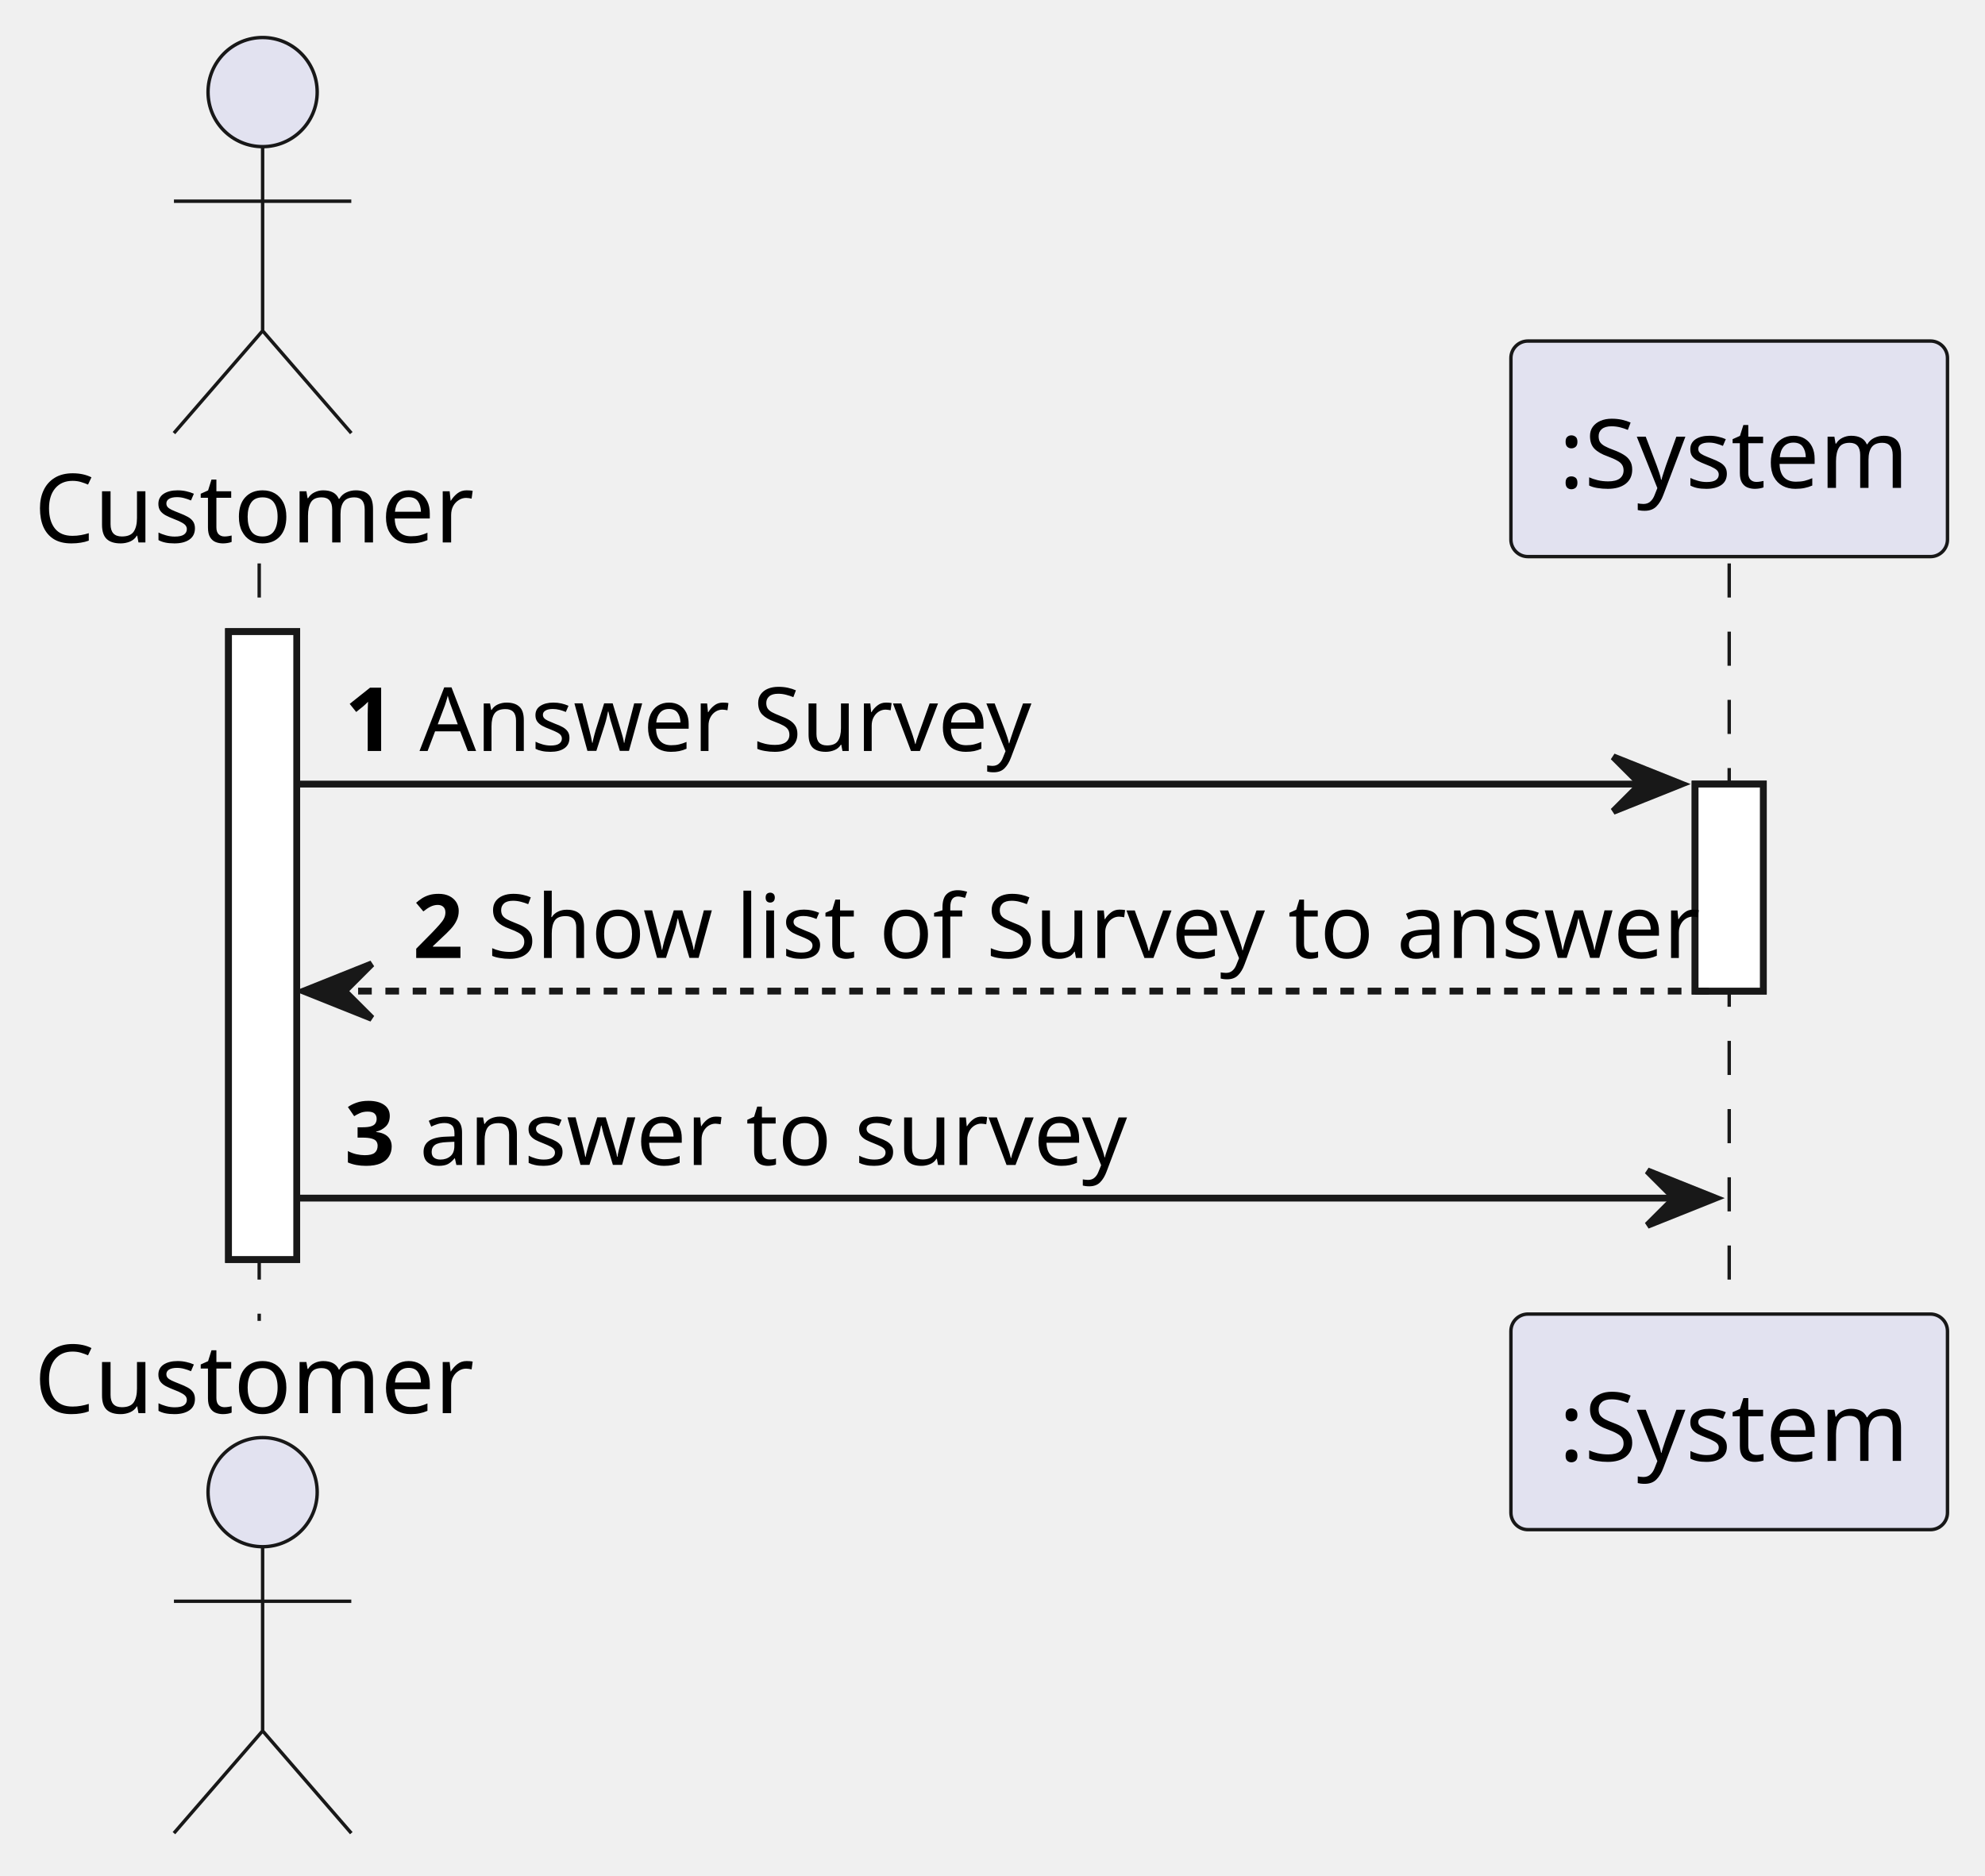
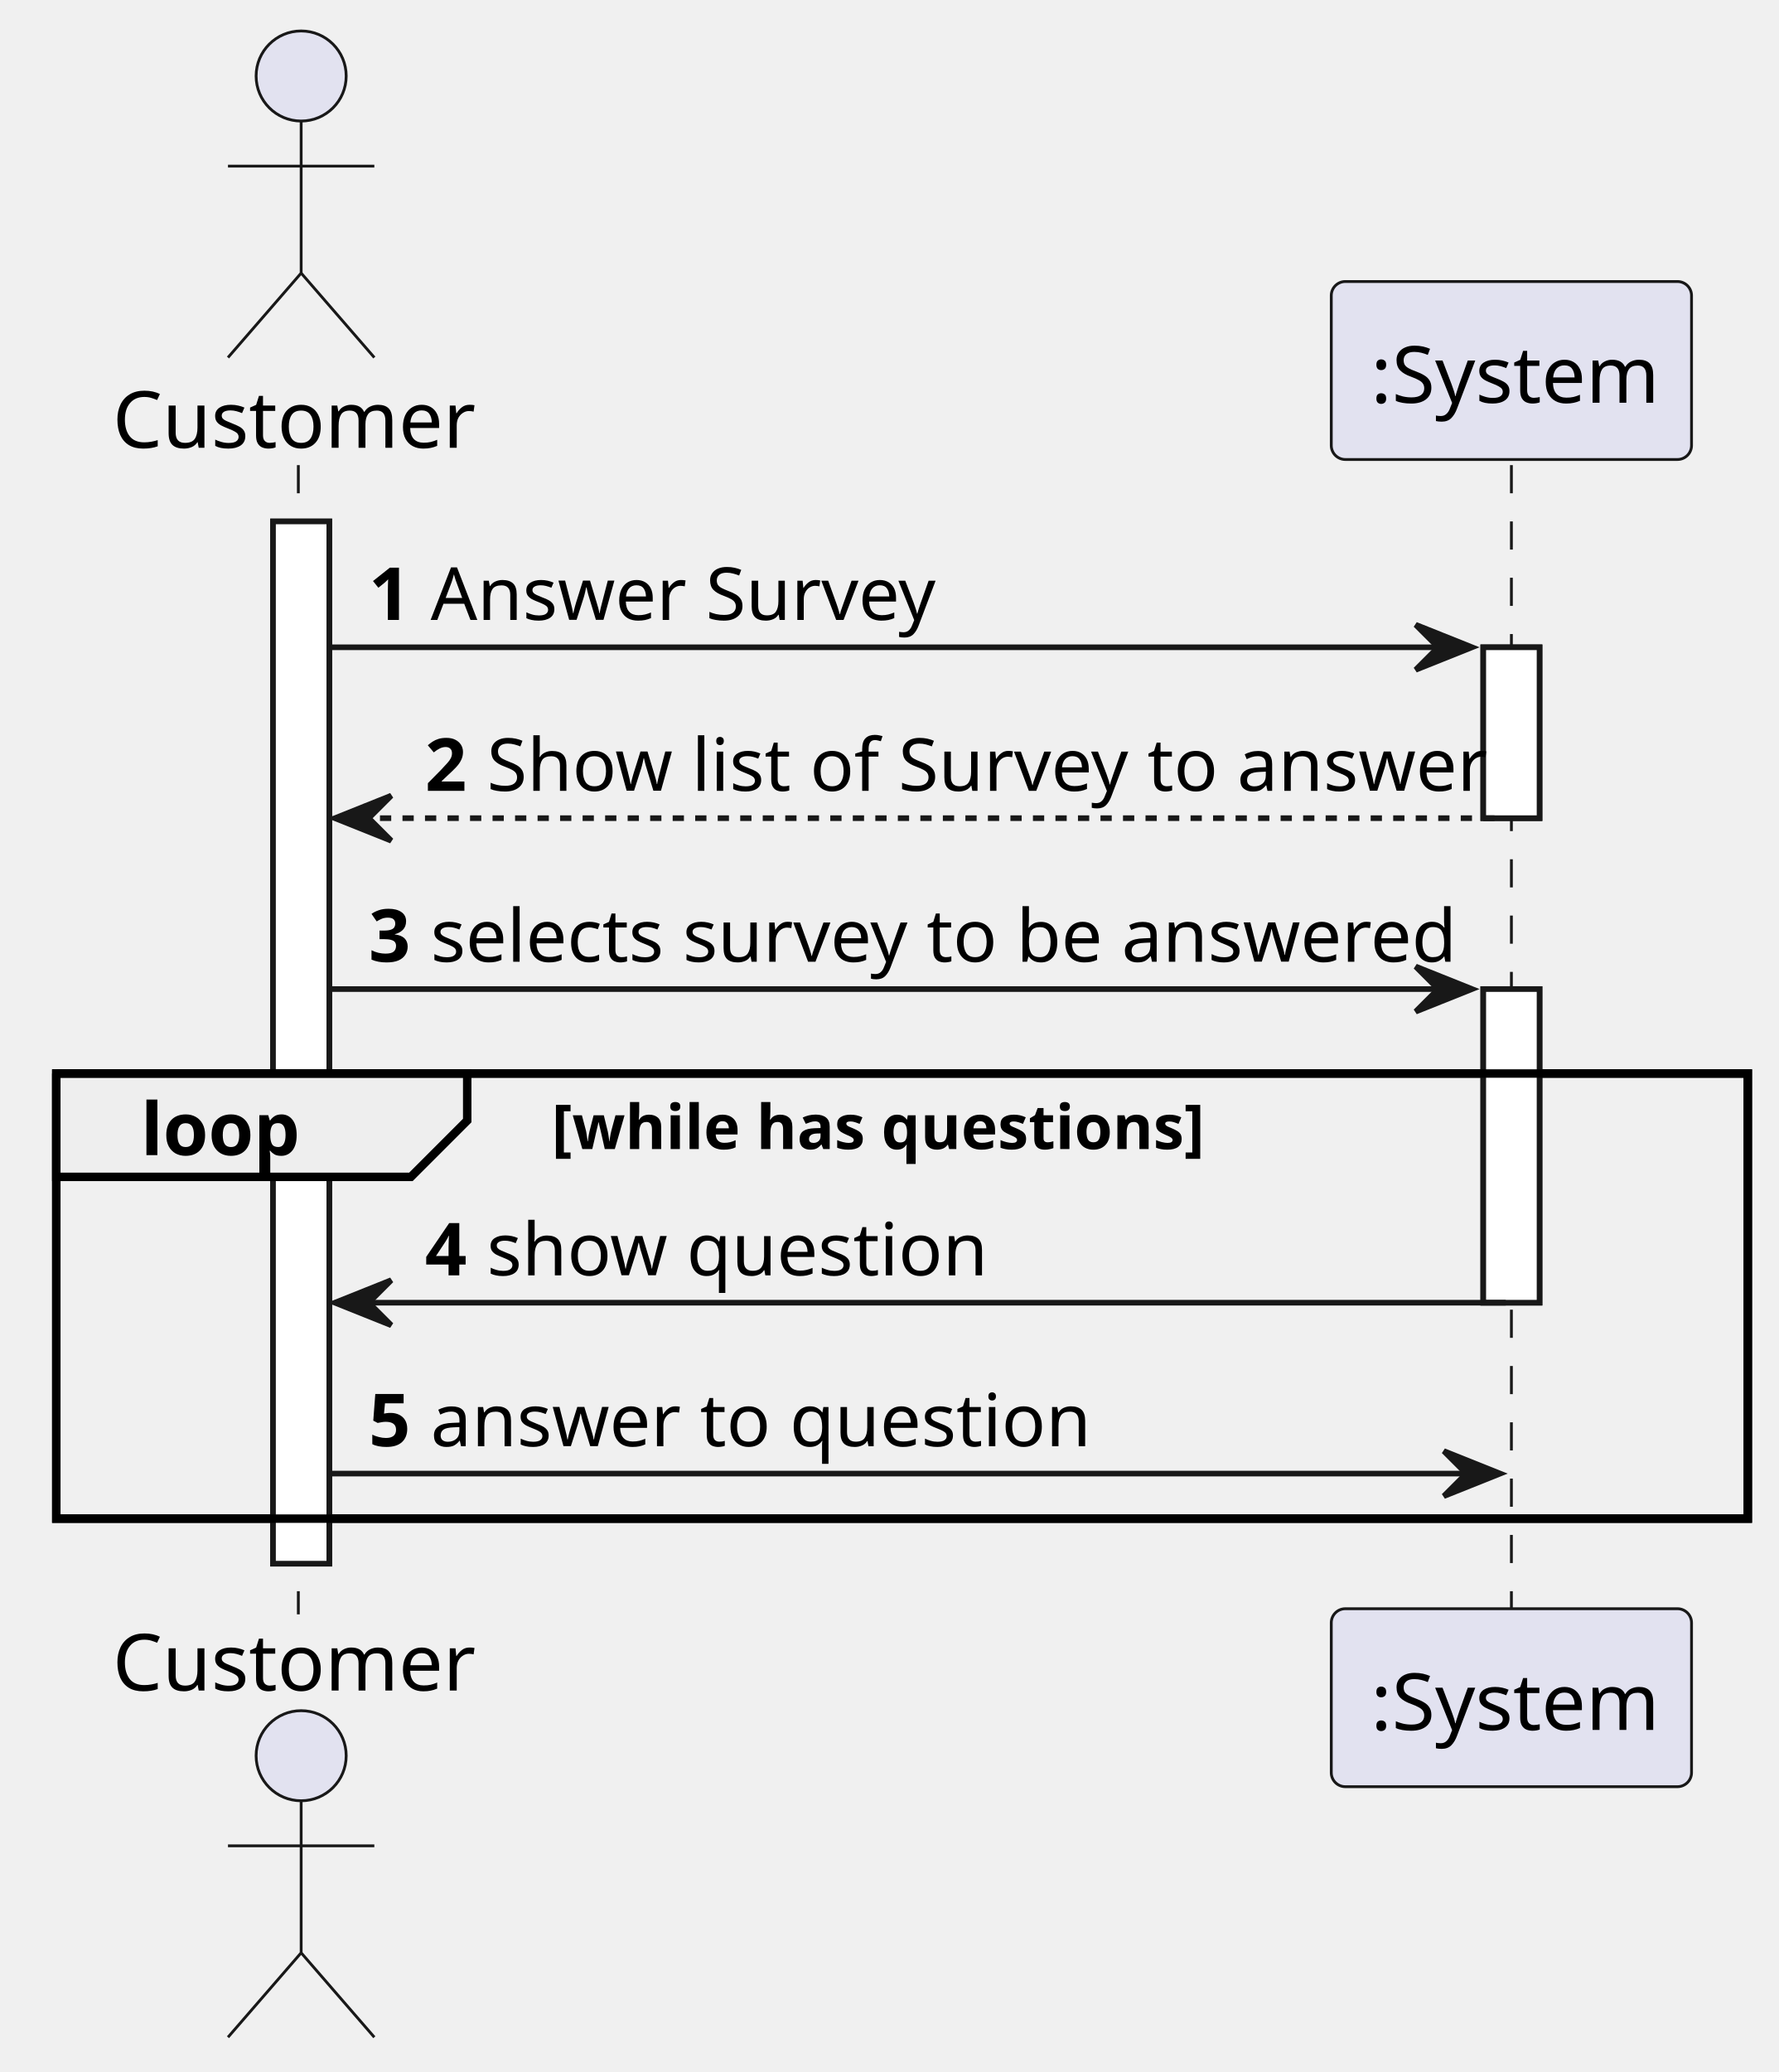
- <svg xmlns="http://www.w3.org/2000/svg" contentStyleType="text/css" height="275px" preserveAspectRatio="none" style="width:291px;height:275px;background:#FFFFFF;" version="1.1" viewBox="0 0 291 275" width="291px" zoomAndPan="magnify">
+ <svg xmlns="http://www.w3.org/2000/svg" contentStyleType="text/css" height="368px" preserveAspectRatio="none" style="width:316px;height:368px;background:#FFFFFF;" version="1.1" viewBox="0 0 316 368" width="316px" zoomAndPan="magnify">
  <defs />
  <g>
-     <rect fill="#FFFFFF" height="92.055" style="stroke:#181818;stroke-width:1.0;" width="10" x="33.5" y="92.609" />
-     <rect fill="#FFFFFF" height="30.352" style="stroke:#181818;stroke-width:1.0;" width="10" x="248.5" y="114.961" />
-     <line style="stroke:#181818;stroke-width:0.5;stroke-dasharray:5.0,5.0;" x1="38" x2="38" y1="82.609" y2="193.664" />
-     <line style="stroke:#181818;stroke-width:0.5;stroke-dasharray:5.0,5.0;" x1="253.5" x2="253.5" y1="82.609" y2="193.664" />
-     <text fill="#000000" font-family="sans-serif" font-size="14" lengthAdjust="spacing" textLength="61" x="5" y="79.533">Customer</text>
-     <ellipse cx="38.5" cy="13.5" fill="#E2E2F0" rx="8" ry="8" style="stroke:#181818;stroke-width:0.5;" />
-     <path d="M38.5,21.5 L38.5,48.5 M25.5,29.5 L51.5,29.5 M38.5,48.5 L25.5,63.5 M38.5,48.5 L51.5,63.5 " fill="none" style="stroke:#181818;stroke-width:0.5;" />
-     <text fill="#000000" font-family="sans-serif" font-size="14" lengthAdjust="spacing" textLength="61" x="5" y="207.197">Customer</text>
-     <ellipse cx="38.5" cy="218.773" fill="#E2E2F0" rx="8" ry="8" style="stroke:#181818;stroke-width:0.5;" />
-     <path d="M38.5,226.773 L38.5,253.773 M25.5,234.773 L51.5,234.773 M38.5,253.773 L25.5,268.773 M38.5,253.773 L51.5,268.773 " fill="none" style="stroke:#181818;stroke-width:0.5;" />
-     <rect fill="#E2E2F0" height="31.609" rx="2.5" ry="2.5" style="stroke:#181818;stroke-width:0.5;" width="64" x="221.5" y="50" />
-     <text fill="#000000" font-family="sans-serif" font-size="14" lengthAdjust="spacing" textLength="50" x="228.5" y="71.533">:System</text>
-     <rect fill="#E2E2F0" height="31.609" rx="2.5" ry="2.5" style="stroke:#181818;stroke-width:0.5;" width="64" x="221.5" y="192.664" />
-     <text fill="#000000" font-family="sans-serif" font-size="14" lengthAdjust="spacing" textLength="50" x="228.5" y="214.197">:System</text>
-     <rect fill="#FFFFFF" height="92.055" style="stroke:#181818;stroke-width:1.0;" width="10" x="33.5" y="92.609" />
-     <rect fill="#FFFFFF" height="30.352" style="stroke:#181818;stroke-width:1.0;" width="10" x="248.5" y="114.961" />
-     <polygon fill="#181818" points="236.5,110.961,246.5,114.961,236.5,118.961,240.5,114.961" style="stroke:#181818;stroke-width:1.0;" />
-     <line style="stroke:#181818;stroke-width:1.0;" x1="43.5" x2="242.5" y1="114.961" y2="114.961" />
-     <text fill="#000000" font-family="sans-serif" font-size="13" font-weight="bold" lengthAdjust="spacing" textLength="7" x="50.5" y="110.105">1</text>
-     <text fill="#000000" font-family="sans-serif" font-size="13" lengthAdjust="spacing" textLength="90" x="61.5" y="110.105">Answer  Survey</text>
-     <polygon fill="#181818" points="54.5,141.312,44.5,145.312,54.5,149.312,50.5,145.312" style="stroke:#181818;stroke-width:1.0;" />
-     <line style="stroke:#181818;stroke-width:1.0;stroke-dasharray:2.0,2.0;" x1="48.5" x2="252.5" y1="145.312" y2="145.312" />
-     <text fill="#000000" font-family="sans-serif" font-size="13" font-weight="bold" lengthAdjust="spacing" textLength="7" x="60.5" y="140.456">2</text>
-     <text fill="#000000" font-family="sans-serif" font-size="13" lengthAdjust="spacing" textLength="170" x="71.5" y="140.456">Show list of Survey to answer</text>
-     <polygon fill="#181818" points="241.5,171.664,251.5,175.664,241.5,179.664,245.5,175.664" style="stroke:#181818;stroke-width:1.0;" />
-     <line style="stroke:#181818;stroke-width:1.0;" x1="43.5" x2="247.5" y1="175.664" y2="175.664" />
-     <text fill="#000000" font-family="sans-serif" font-size="13" font-weight="bold" lengthAdjust="spacing" textLength="7" x="50.5" y="170.808">3</text>
-     <text fill="#000000" font-family="sans-serif" font-size="13" lengthAdjust="spacing" textLength="97" x="61.5" y="170.808">answer to survey</text>
+     <rect fill="#FFFFFF" height="185.109" style="stroke:#181818;stroke-width:1.0;" width="10" x="48.5" y="92.609" />
+     <rect fill="#FFFFFF" height="30.352" style="stroke:#181818;stroke-width:1.0;" width="10" x="263.5" y="114.961" />
+     <rect fill="#FFFFFF" height="55.703" style="stroke:#181818;stroke-width:1.0;" width="10" x="263.5" y="175.664" />
+     <rect height="79.055" style="stroke:#000000;stroke-width:1.5;fill:none;" width="300.5" x="10" y="190.664" />
+     <line style="stroke:#181818;stroke-width:0.5;fill:none;stroke-dasharray:5.0,5.0;" x1="53" x2="53" y1="82.609" y2="286.719" />
+     <line style="stroke:#181818;stroke-width:0.5;fill:none;stroke-dasharray:5.0,5.0;" x1="268.5" x2="268.5" y1="82.609" y2="286.719" />
+     <text fill="#000000" font-family="sans-serif" font-size="14" lengthAdjust="spacing" textLength="61" x="20" y="79.533">Customer</text>
+     <ellipse cx="53.5" cy="13.5" fill="#E2E2F0" rx="8" ry="8" style="stroke:#181818;stroke-width:0.5;" />
+     <path d="M53.5,21.5 L53.5,48.5 M40.5,29.5 L66.5,29.5 M53.5,48.5 L40.5,63.5 M53.5,48.5 L66.5,63.5 " fill="none" style="stroke:#181818;stroke-width:0.5;" />
+     <text fill="#000000" font-family="sans-serif" font-size="14" lengthAdjust="spacing" textLength="61" x="20" y="300.252">Customer</text>
+     <ellipse cx="53.5" cy="311.828" fill="#E2E2F0" rx="8" ry="8" style="stroke:#181818;stroke-width:0.5;" />
+     <path d="M53.5,319.828 L53.5,346.828 M40.5,327.828 L66.5,327.828 M53.5,346.828 L40.5,361.828 M53.5,346.828 L66.5,361.828 " fill="none" style="stroke:#181818;stroke-width:0.5;" />
+     <rect fill="#E2E2F0" height="31.609" rx="2.5" ry="2.5" style="stroke:#181818;stroke-width:0.5;" width="64" x="236.5" y="50" />
+     <text fill="#000000" font-family="sans-serif" font-size="14" lengthAdjust="spacing" textLength="50" x="243.5" y="71.533">:System</text>
+     <rect fill="#E2E2F0" height="31.609" rx="2.5" ry="2.5" style="stroke:#181818;stroke-width:0.5;" width="64" x="236.5" y="285.719" />
+     <text fill="#000000" font-family="sans-serif" font-size="14" lengthAdjust="spacing" textLength="50" x="243.5" y="307.252">:System</text>
+     <rect fill="#FFFFFF" height="185.109" style="stroke:#181818;stroke-width:1.0;" width="10" x="48.5" y="92.609" />
+     <rect fill="#FFFFFF" height="30.352" style="stroke:#181818;stroke-width:1.0;" width="10" x="263.5" y="114.961" />
+     <rect fill="#FFFFFF" height="55.703" style="stroke:#181818;stroke-width:1.0;" width="10" x="263.5" y="175.664" />
+     <polygon fill="#181818" points="251.5,110.961,261.5,114.961,251.5,118.961,255.5,114.961" style="stroke:#181818;stroke-width:1.0;" />
+     <line style="stroke:#181818;stroke-width:1.0;" x1="58.5" x2="257.5" y1="114.961" y2="114.961" />
+     <text fill="#000000" font-family="sans-serif" font-size="13" font-weight="bold" lengthAdjust="spacing" textLength="7" x="65.5" y="110.105">1</text>
+     <text fill="#000000" font-family="sans-serif" font-size="13" lengthAdjust="spacing" textLength="90" x="76.5" y="110.105">Answer  Survey</text>
+     <polygon fill="#181818" points="69.5,141.312,59.5,145.312,69.5,149.312,65.5,145.312" style="stroke:#181818;stroke-width:1.0;" />
+     <line style="stroke:#181818;stroke-width:1.0;stroke-dasharray:2.0,2.0;" x1="63.5" x2="267.5" y1="145.312" y2="145.312" />
+     <text fill="#000000" font-family="sans-serif" font-size="13" font-weight="bold" lengthAdjust="spacing" textLength="7" x="75.5" y="140.456">2</text>
+     <text fill="#000000" font-family="sans-serif" font-size="13" lengthAdjust="spacing" textLength="170" x="86.5" y="140.456">Show list of Survey to answer</text>
+     <polygon fill="#181818" points="251.5,171.664,261.5,175.664,251.5,179.664,255.5,175.664" style="stroke:#181818;stroke-width:1.0;" />
+     <line style="stroke:#181818;stroke-width:1.0;" x1="58.5" x2="257.5" y1="175.664" y2="175.664" />
+     <text fill="#000000" font-family="sans-serif" font-size="13" font-weight="bold" lengthAdjust="spacing" textLength="7" x="65.5" y="170.808">3</text>
+     <text fill="#000000" font-family="sans-serif" font-size="13" lengthAdjust="spacing" textLength="175" x="76.5" y="170.808">selects survey to be answered</text>
+     <path d="M10,190.664 L83,190.664 L83,199.016 L73,209.016 L10,209.016 L10,190.664 " fill="#EEEEEE" style="stroke:#000000;stroke-width:1.5;" />
+     <rect fill="none" height="79.055" style="stroke:#000000;stroke-width:1.5;" width="300.5" x="10" y="190.664" />
+     <text fill="#000000" font-family="sans-serif" font-size="13" font-weight="bold" lengthAdjust="spacing" textLength="28" x="25" y="205.159">loop</text>
+     <text fill="#000000" font-family="sans-serif" font-size="11" font-weight="bold" lengthAdjust="spacing" textLength="120" x="98" y="204.083">[while has questions]</text>
+     <polygon fill="#181818" points="69.5,227.367,59.5,231.367,69.5,235.367,65.5,231.367" style="stroke:#181818;stroke-width:1.0;" />
+     <line style="stroke:#181818;stroke-width:1.0;" x1="63.5" x2="267.5" y1="231.367" y2="231.367" />
+     <text fill="#000000" font-family="sans-serif" font-size="13" font-weight="bold" lengthAdjust="spacing" textLength="7" x="75.5" y="226.511">4</text>
+     <text fill="#000000" font-family="sans-serif" font-size="13" lengthAdjust="spacing" textLength="83" x="86.5" y="226.511">show question</text>
+     <polygon fill="#181818" points="256.5,257.719,266.5,261.719,256.5,265.719,260.5,261.719" style="stroke:#181818;stroke-width:1.0;" />
+     <line style="stroke:#181818;stroke-width:1.0;" x1="58.5" x2="262.5" y1="261.719" y2="261.719" />
+     <text fill="#000000" font-family="sans-serif" font-size="13" font-weight="bold" lengthAdjust="spacing" textLength="7" x="65.5" y="256.862">5</text>
+     <text fill="#000000" font-family="sans-serif" font-size="13" lengthAdjust="spacing" textLength="109" x="76.5" y="256.862">answer to question</text>
  </g>
</svg>
